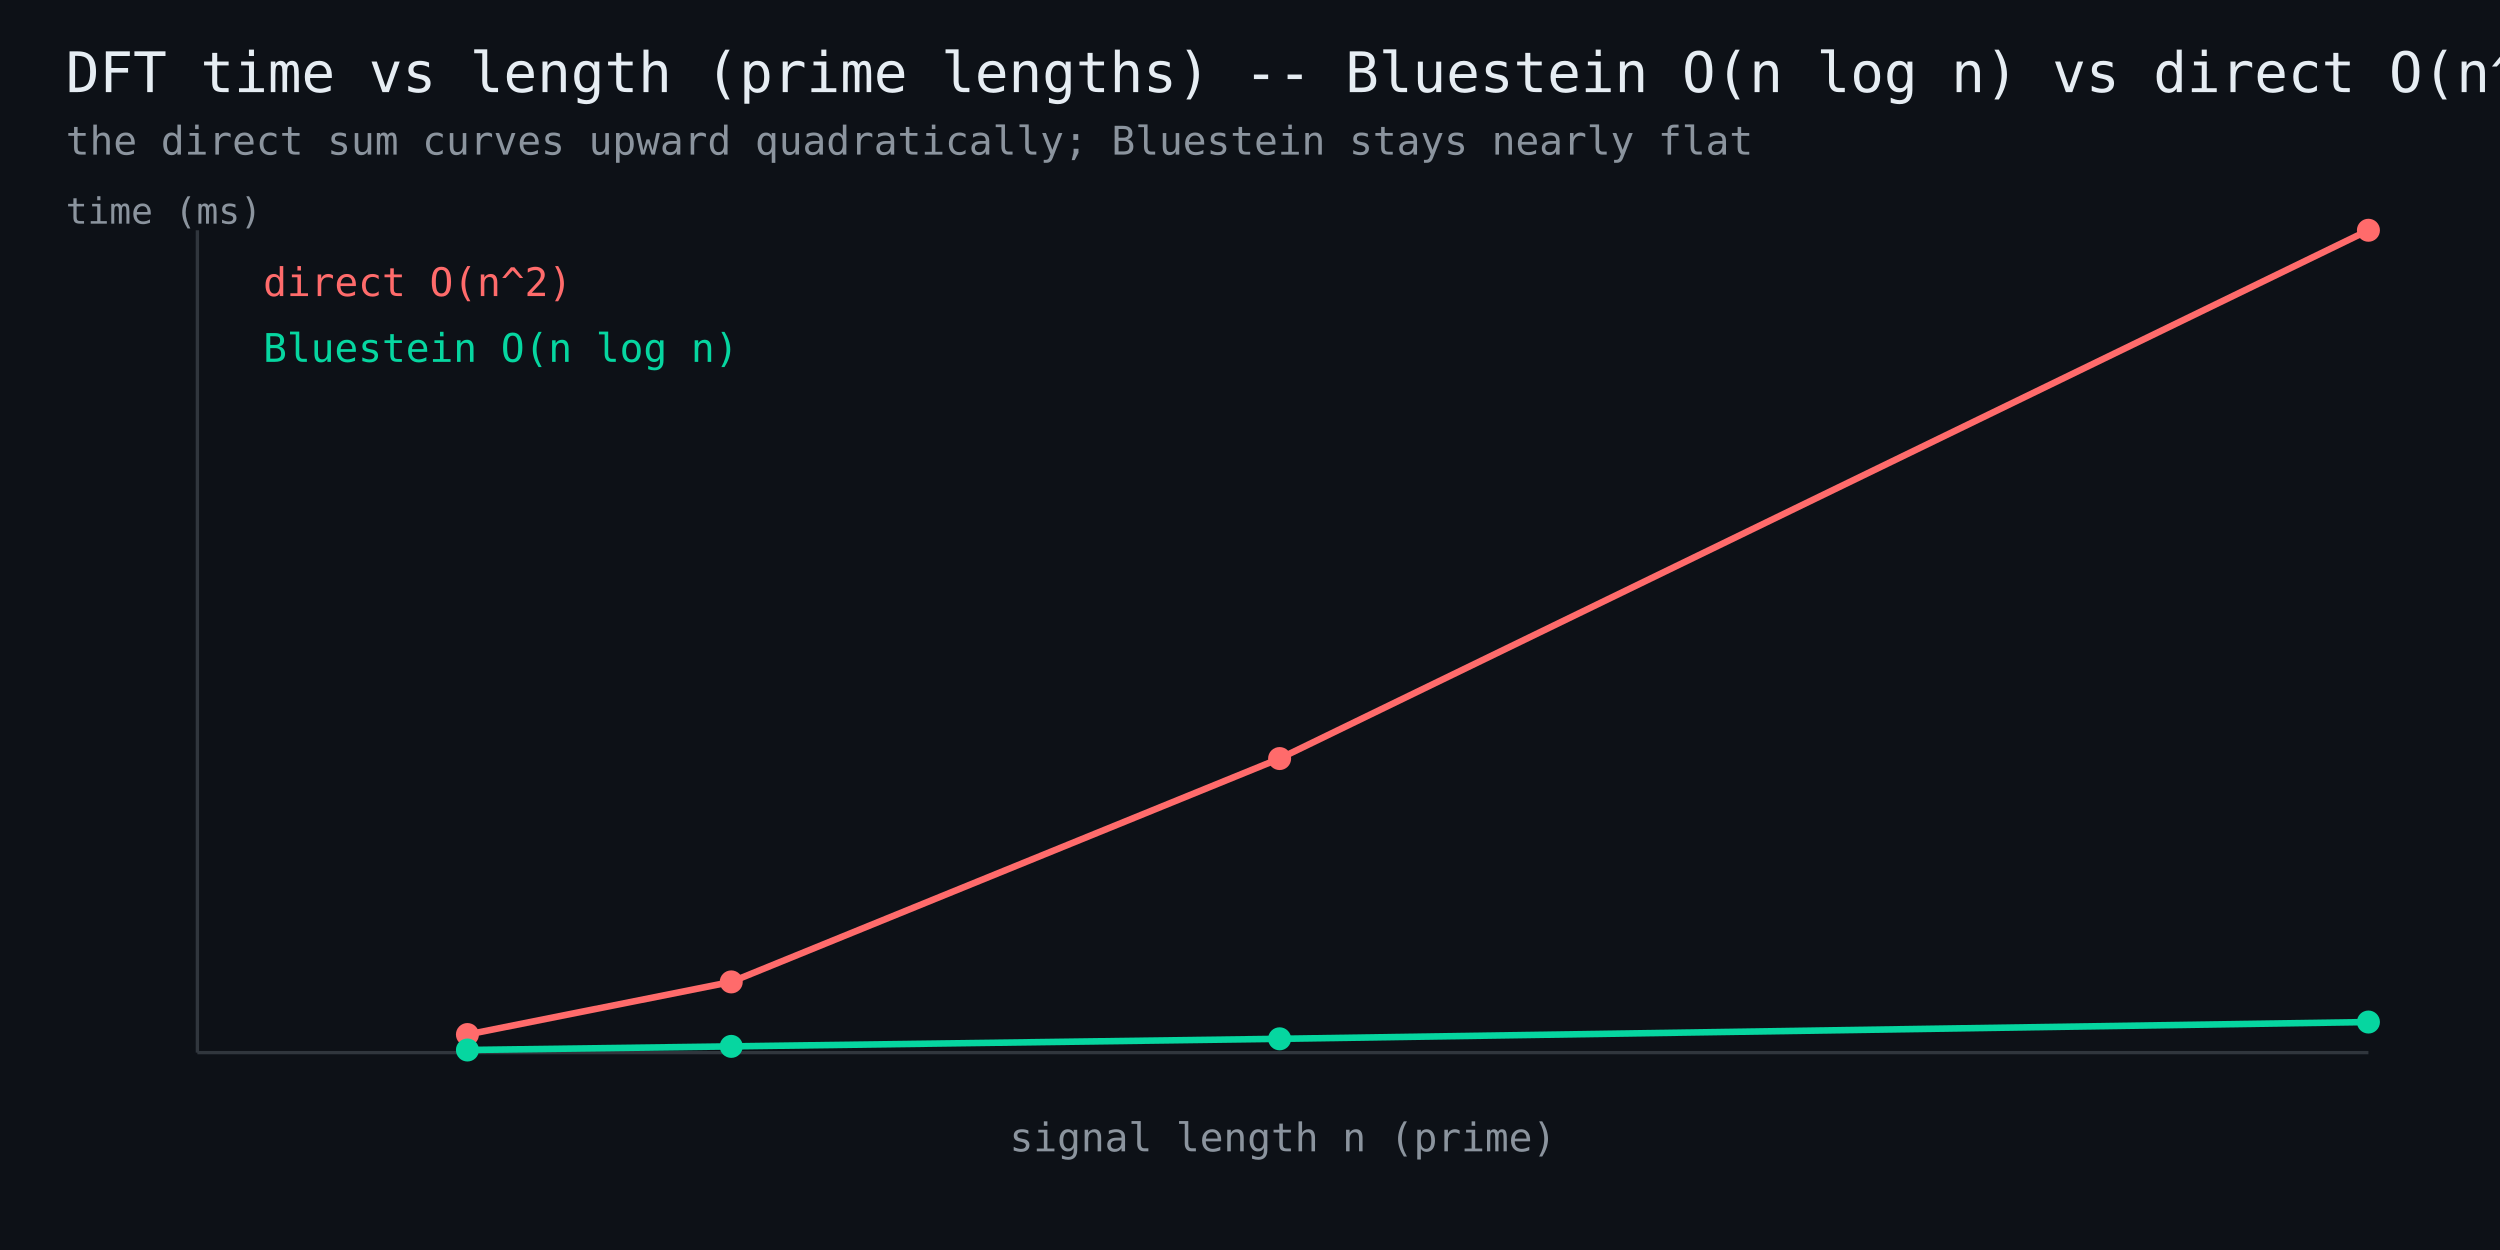
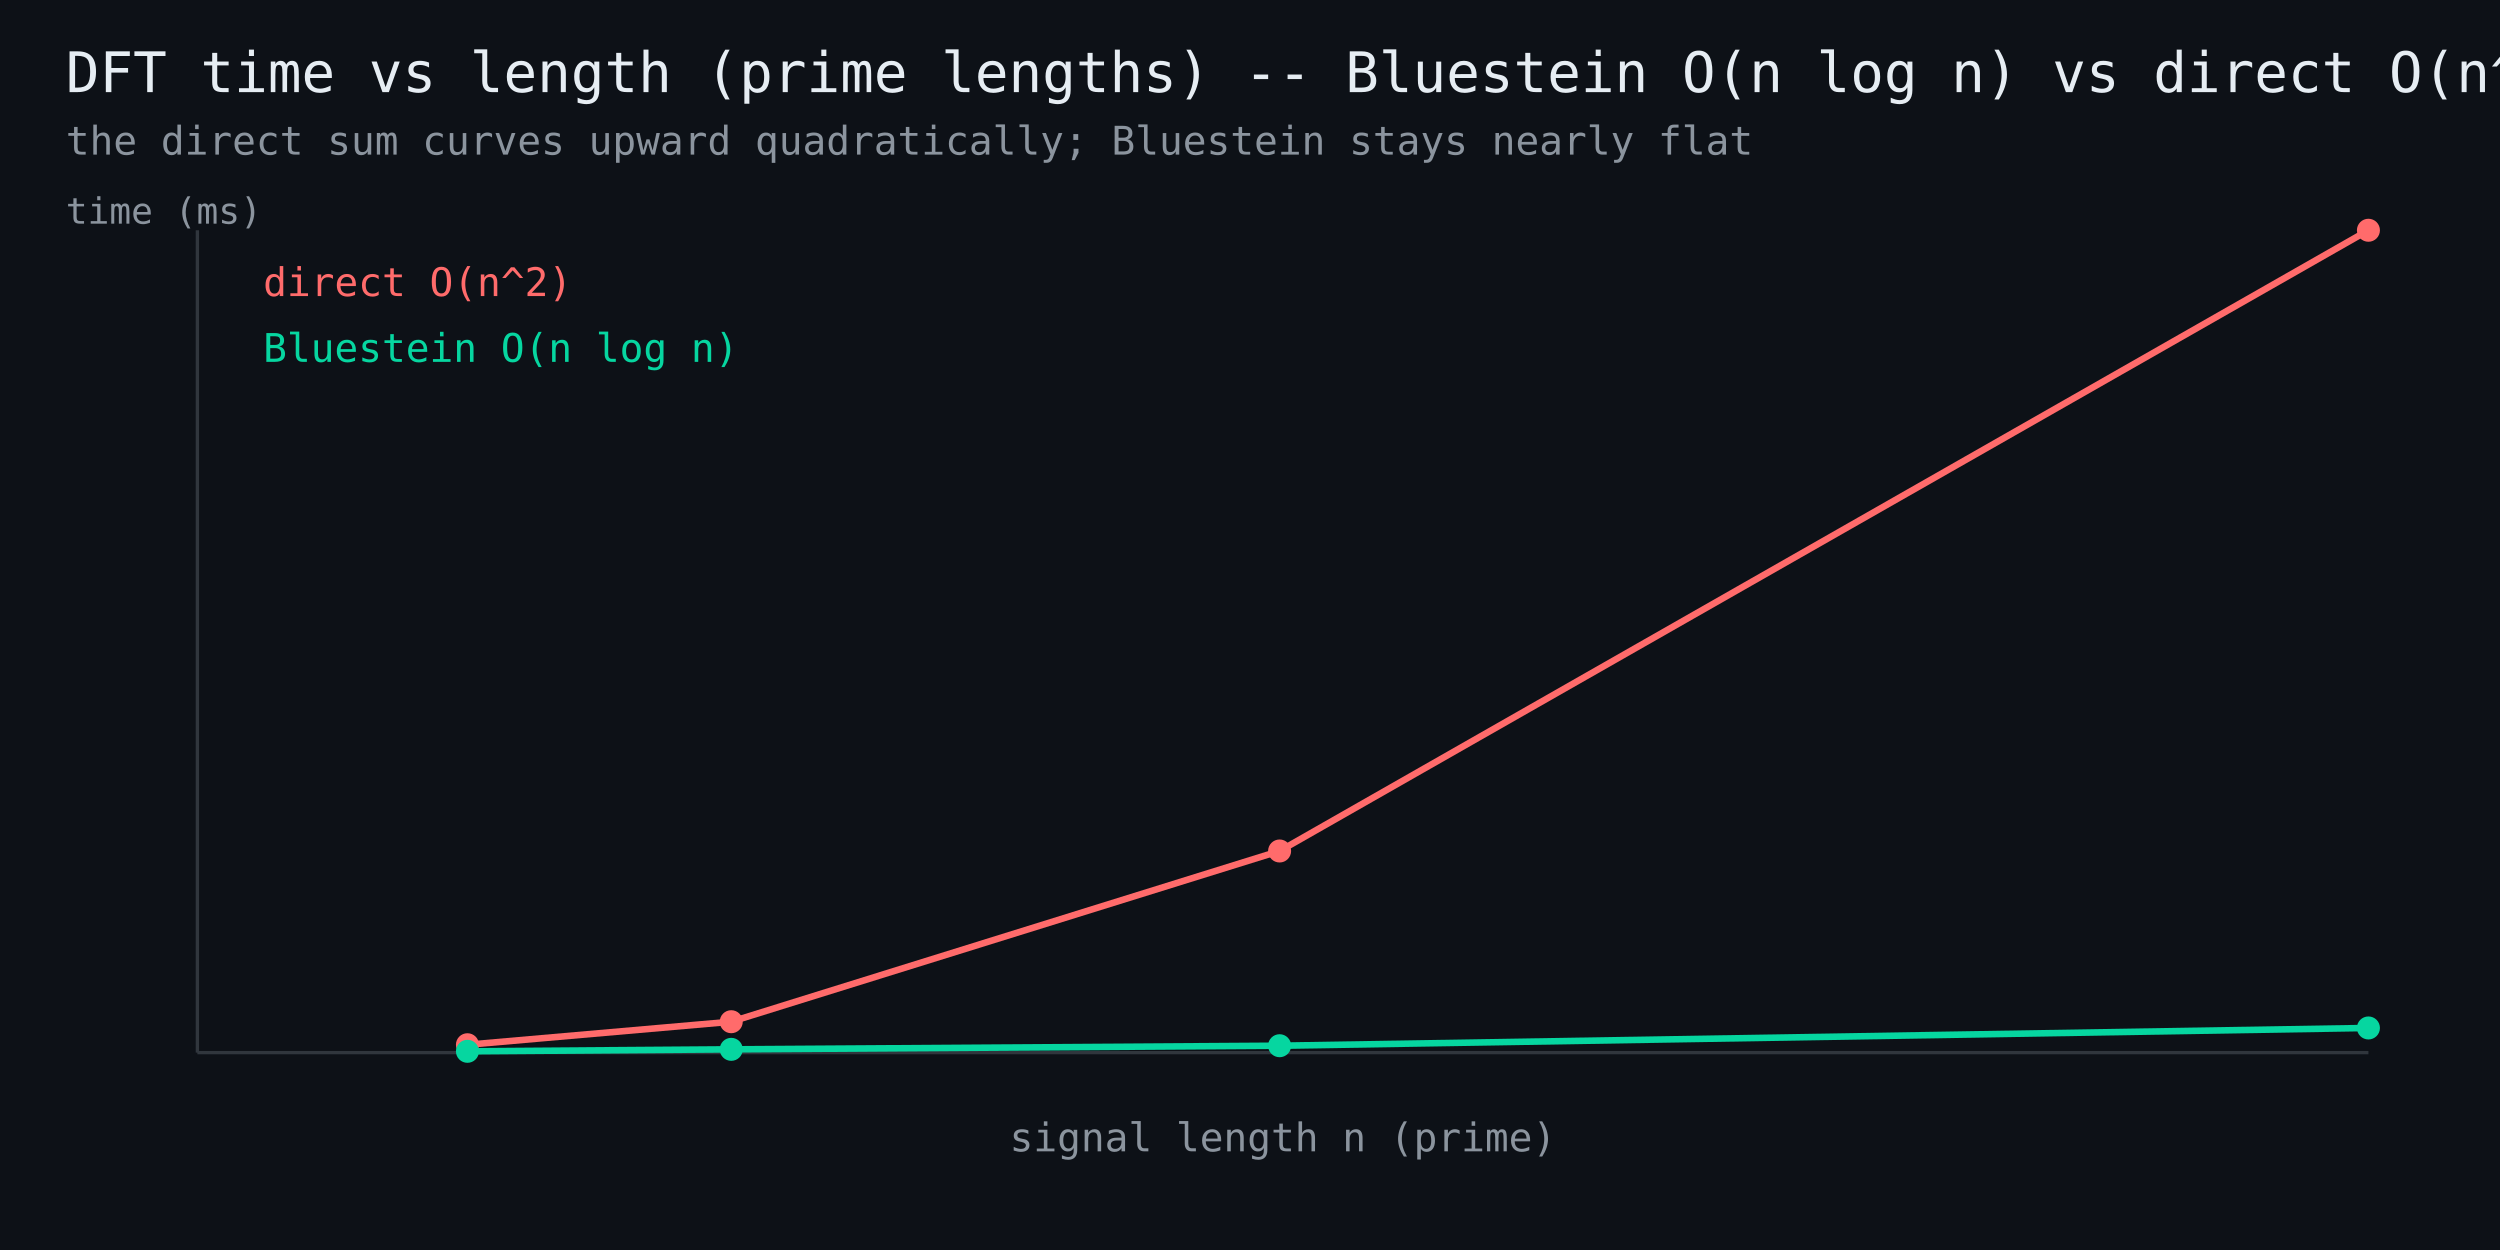
<svg xmlns="http://www.w3.org/2000/svg" width="760" height="380" viewBox="0 0 760 380" font-family="monospace">
  <rect width="760" height="380" fill="#0d1117" />
  <text x="20" y="28" fill="#e6edf3" font-size="17">DFT time vs length (prime lengths) -- Bluestein O(n log n) vs direct O(n^2)</text>
  <text x="20" y="47" fill="#8b949e" font-size="12">the direct sum curves upward quadratically; Bluestein stays nearly flat</text>
  <line x1="60" y1="320" x2="720" y2="320" stroke="#30363d" stroke-width="1" />
  <line x1="60" y1="320" x2="60" y2="70" stroke="#30363d" stroke-width="1" />
-   <polyline points="142.1,314.5 222.3,298.5 389.0,230.6 720.0,70.0" fill="none" stroke="#ff6b6b" stroke-width="2" />
-   <circle cx="142.1" cy="314.5" r="3.5" fill="#ff6b6b" />
-   <circle cx="222.3" cy="298.5" r="3.5" fill="#ff6b6b" />
-   <circle cx="389.0" cy="230.6" r="3.5" fill="#ff6b6b" />
+   <polyline points="142.1,317.6 222.3,310.6 389.0,258.7 720.0,70.0" fill="none" stroke="#ff6b6b" stroke-width="2" />
+   <circle cx="142.1" cy="317.6" r="3.5" fill="#ff6b6b" />
+   <circle cx="222.3" cy="310.6" r="3.5" fill="#ff6b6b" />
+   <circle cx="389.0" cy="258.7" r="3.5" fill="#ff6b6b" />
  <circle cx="720.0" cy="70.0" r="3.5" fill="#ff6b6b" />
  <text x="80" y="90" fill="#ff6b6b" font-size="12">direct O(n^2)</text>
-   <polyline points="142.1,319.2 222.3,318.1 389.0,315.8 720.0,310.7" fill="none" stroke="#06d6a0" stroke-width="2" />
-   <circle cx="142.1" cy="319.2" r="3.5" fill="#06d6a0" />
-   <circle cx="222.3" cy="318.1" r="3.5" fill="#06d6a0" />
-   <circle cx="389.0" cy="315.8" r="3.5" fill="#06d6a0" />
-   <circle cx="720.0" cy="310.7" r="3.5" fill="#06d6a0" />
+   <polyline points="142.1,319.6 222.3,319.0 389.0,317.9 720.0,312.5" fill="none" stroke="#06d6a0" stroke-width="2" />
+   <circle cx="142.1" cy="319.6" r="3.5" fill="#06d6a0" />
+   <circle cx="222.3" cy="319.0" r="3.5" fill="#06d6a0" />
+   <circle cx="389.0" cy="317.9" r="3.5" fill="#06d6a0" />
+   <circle cx="720.0" cy="312.5" r="3.5" fill="#06d6a0" />
  <text x="80" y="110" fill="#06d6a0" font-size="12">Bluestein O(n log n)</text>
  <text x="390" y="350" fill="#8b949e" font-size="12" text-anchor="middle">signal length n (prime)</text>
  <text x="20" y="68" fill="#8b949e" font-size="11">time (ms)</text>
</svg>
